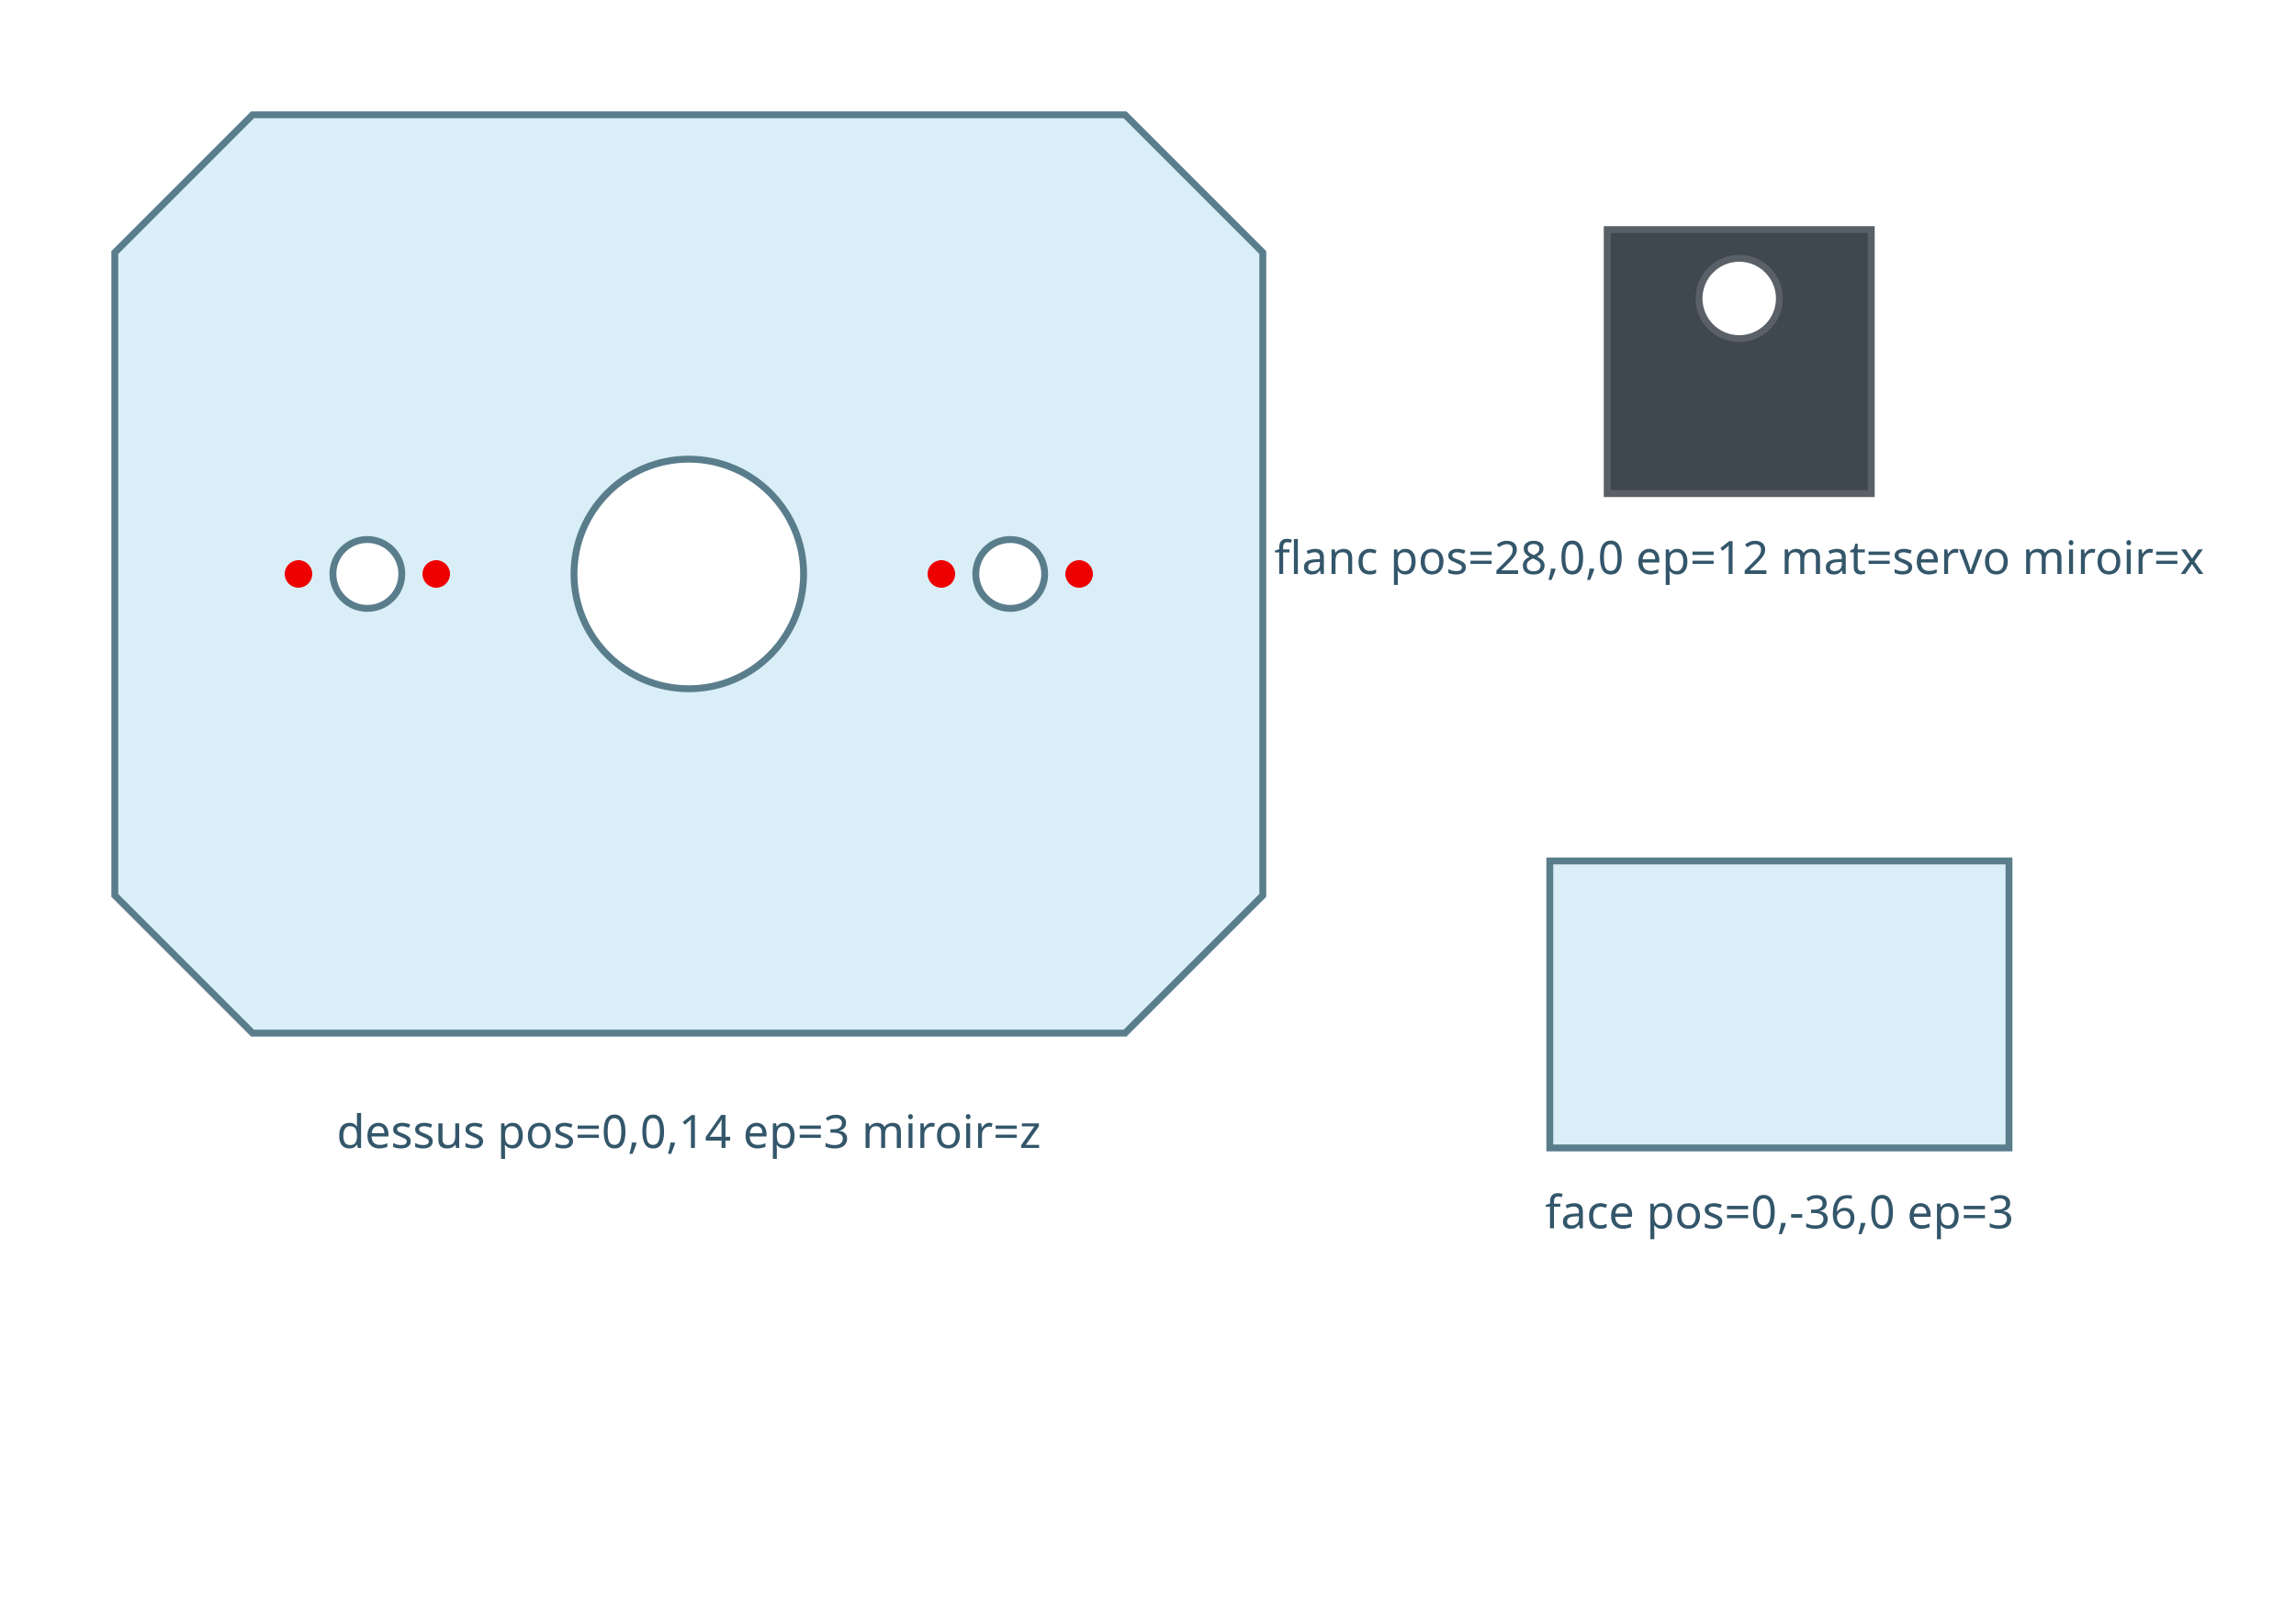
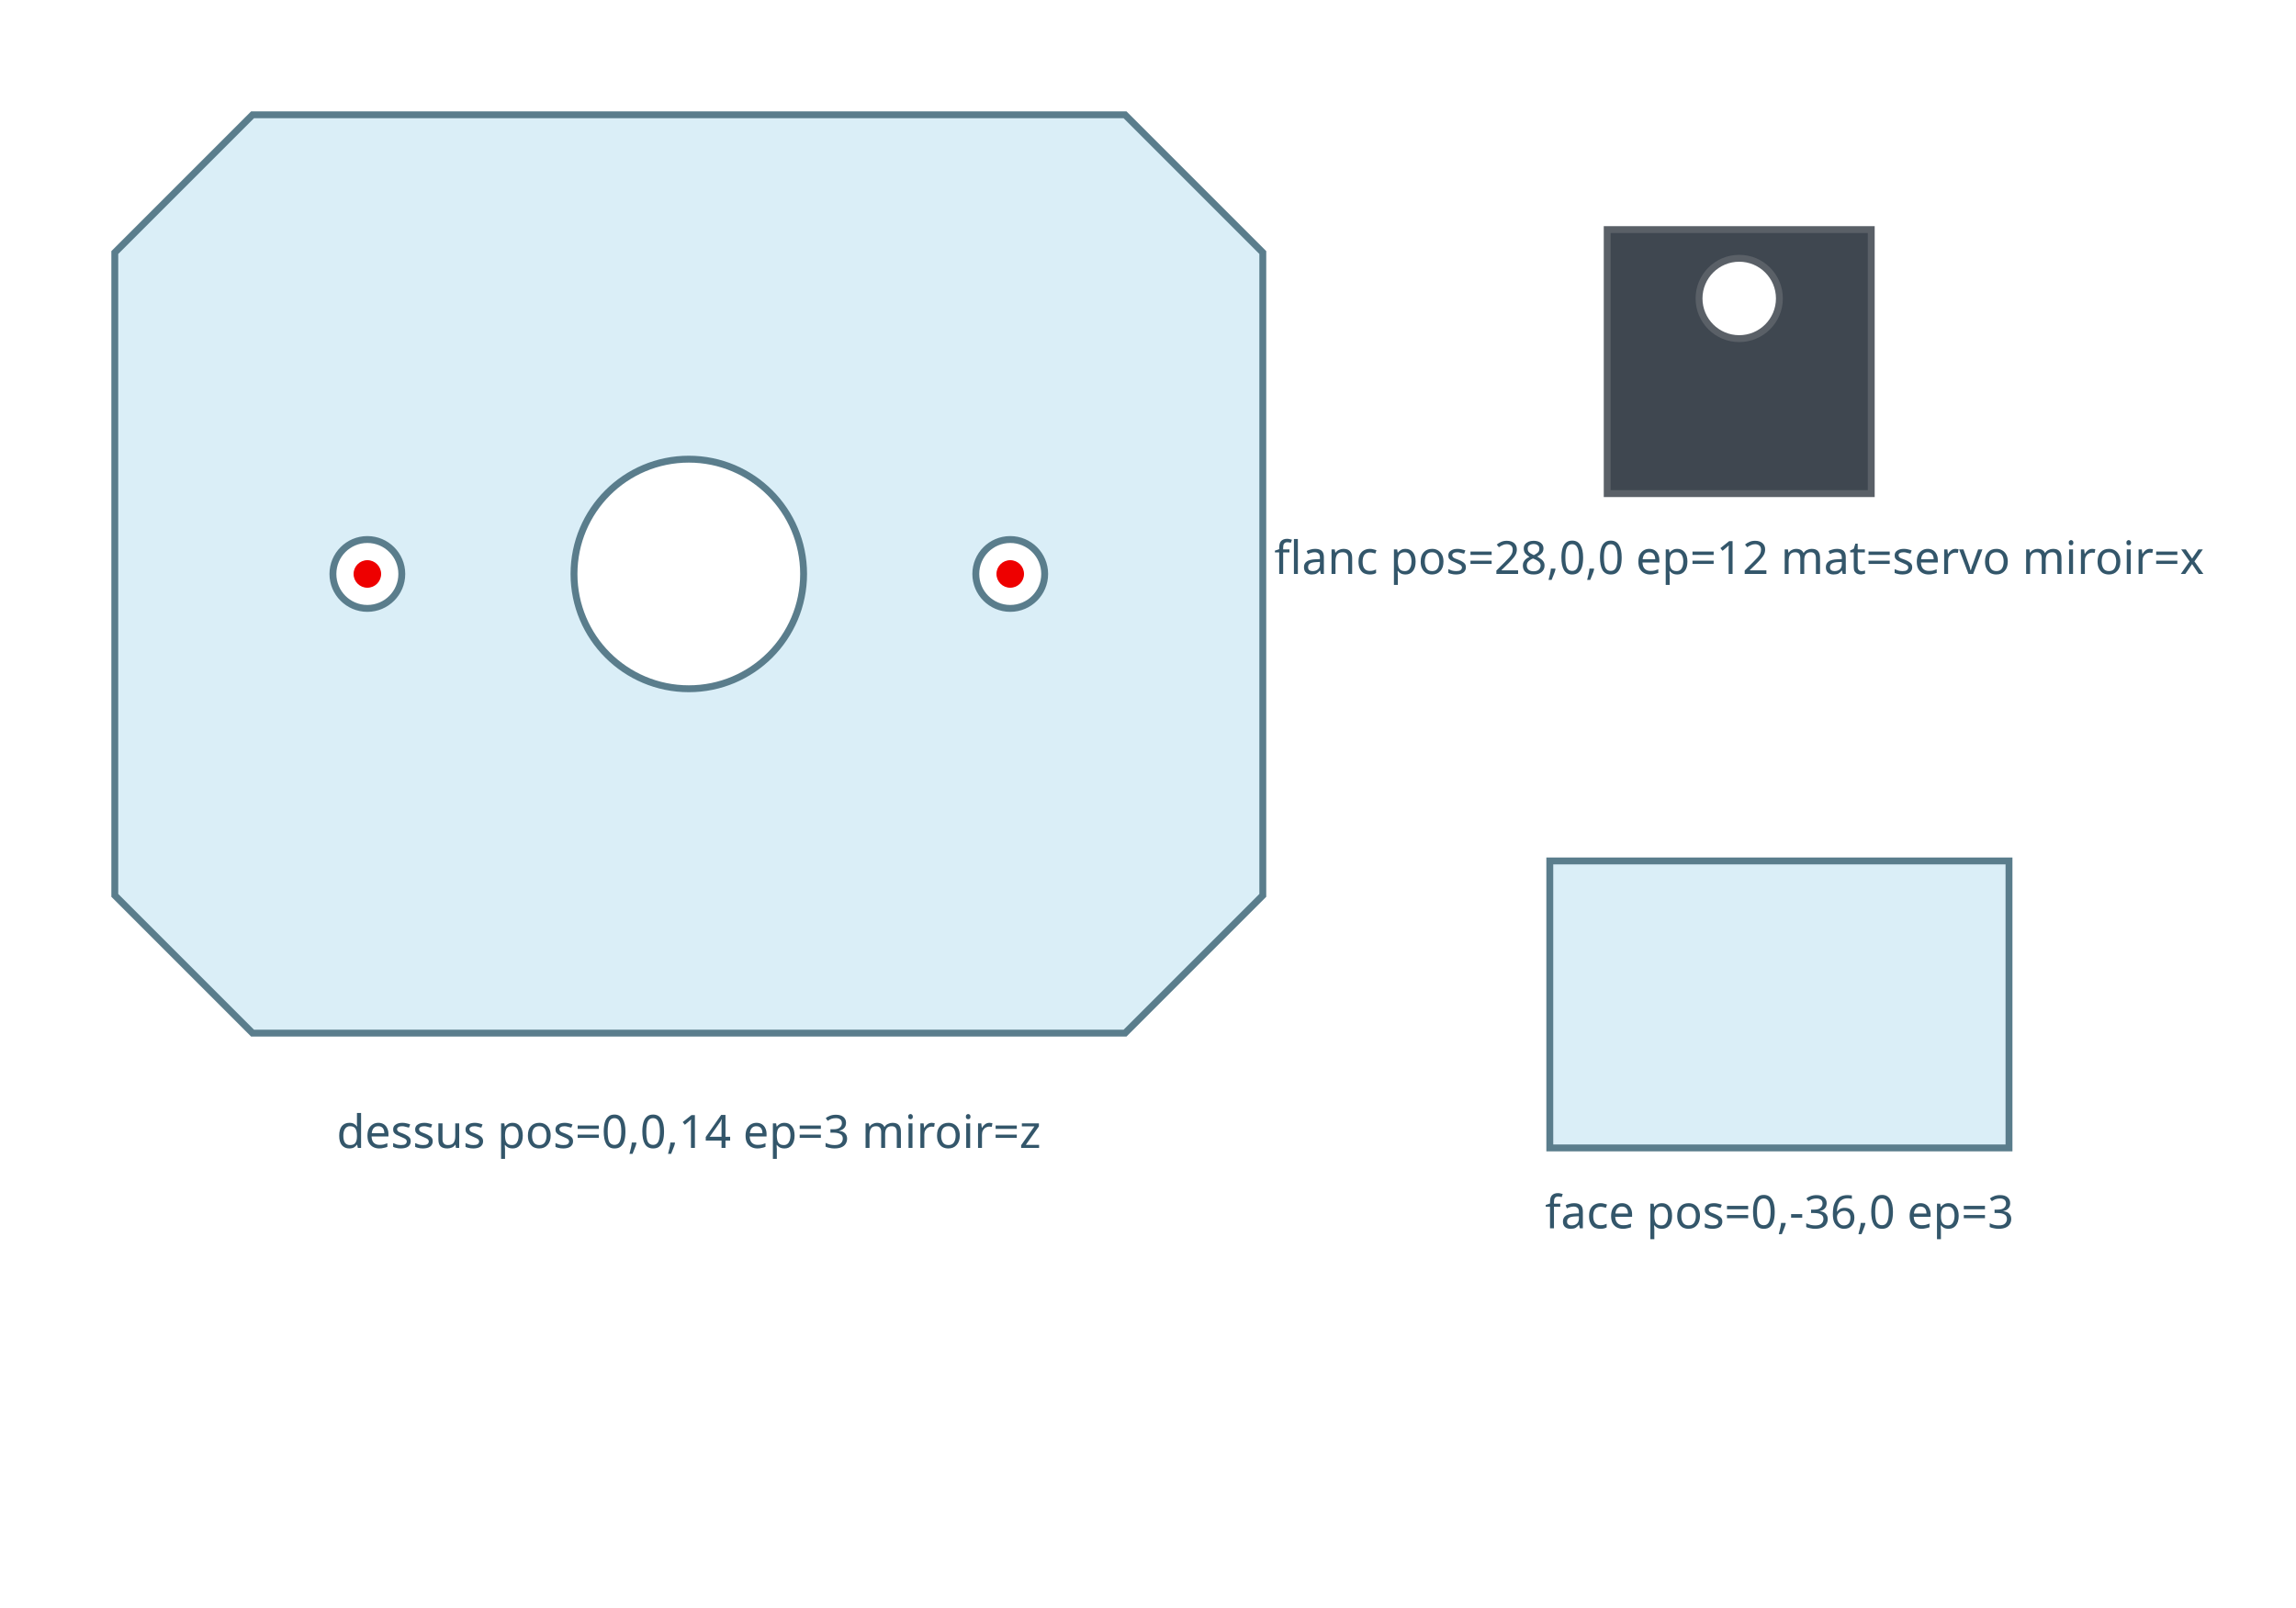
<svg xmlns="http://www.w3.org/2000/svg" width="200mm" height="140mm" viewBox="0 0 200 140">
  <style>
    text { font: 4px sans-serif; fill: #33566a; text-anchor: middle; }
    /* La COULEUR DU DESSIN est celle de la pièce en volume, transparence
       comprise : le PMMA est bleuté et laisse voir au travers (fill-opacity),
       le servo est un bloc gris sombre. Rien à écrire dans l'étiquette. */
    .piece { fill: #bcdff0; fill-opacity: 0.55; stroke: #5a7d8c; stroke-width: 0.6; }
    .bloc { fill: #3f4750; stroke: #5a6067; stroke-width: 0.6; }
  </style>
  <g id="corps-demo-plaque-profil">
    <path class="piece" fill-rule="evenodd" d="M 22,10 H 98 L 110,22 V 78 L 98,90 H 22 L 10,78 V 22 Z       M 50,50 a 10,10 0 1,0 20,0 a 10,10 0 1,0 -20,0 Z       M 29,50 a 3,3 0 1,0 6,0 a 3,3 0 1,0 -6,0 Z       M 85,50 a 3,3 0 1,0 6,0 a 3,3 0 1,0 -6,0 Z" />
-     <circle id="hanche-g-ext" cx="26" cy="50" r="1.2" fill="#ee0000" />
-     <circle id="hanche-g-int" cx="38" cy="50" r="1.2" fill="#ee0000" />
-     <circle id="hanche-d-int" cx="82" cy="50" r="1.2" fill="#ee0000" />
-     <circle id="hanche-d-ext" cx="94" cy="50" r="1.2" fill="#ee0000" />
+     <circle id="hanche-g" cx="32" cy="50" r="1.2" fill="#ee0000" />
+     <circle id="hanche-d" cx="88" cy="50" r="1.2" fill="#ee0000" />
    <text x="60" y="100">dessus pos=0,0,14 ep=3 miroir=z</text>
  </g>
  <g id="corps-demo-servo-profil">
    <path class="bloc" fill-rule="evenodd" d="M 140,20 H 163 V 43 H 140 Z       M 148,26 a 3.5,3.5 0 1,0 7,0 a 3.5,3.5 0 1,0 -7,0 Z" />
    <text x="151.5" y="50">flanc pos=28,0,0 ep=12 mat=servo miroir=x</text>
  </g>
  <g id="corps-demo-entretoise-profil">
    <path class="piece" d="M 135,75 H 175 V 100 H 135 Z" />
    <text x="155" y="107">face pos=0,-36,0 ep=3</text>
  </g>
</svg>
